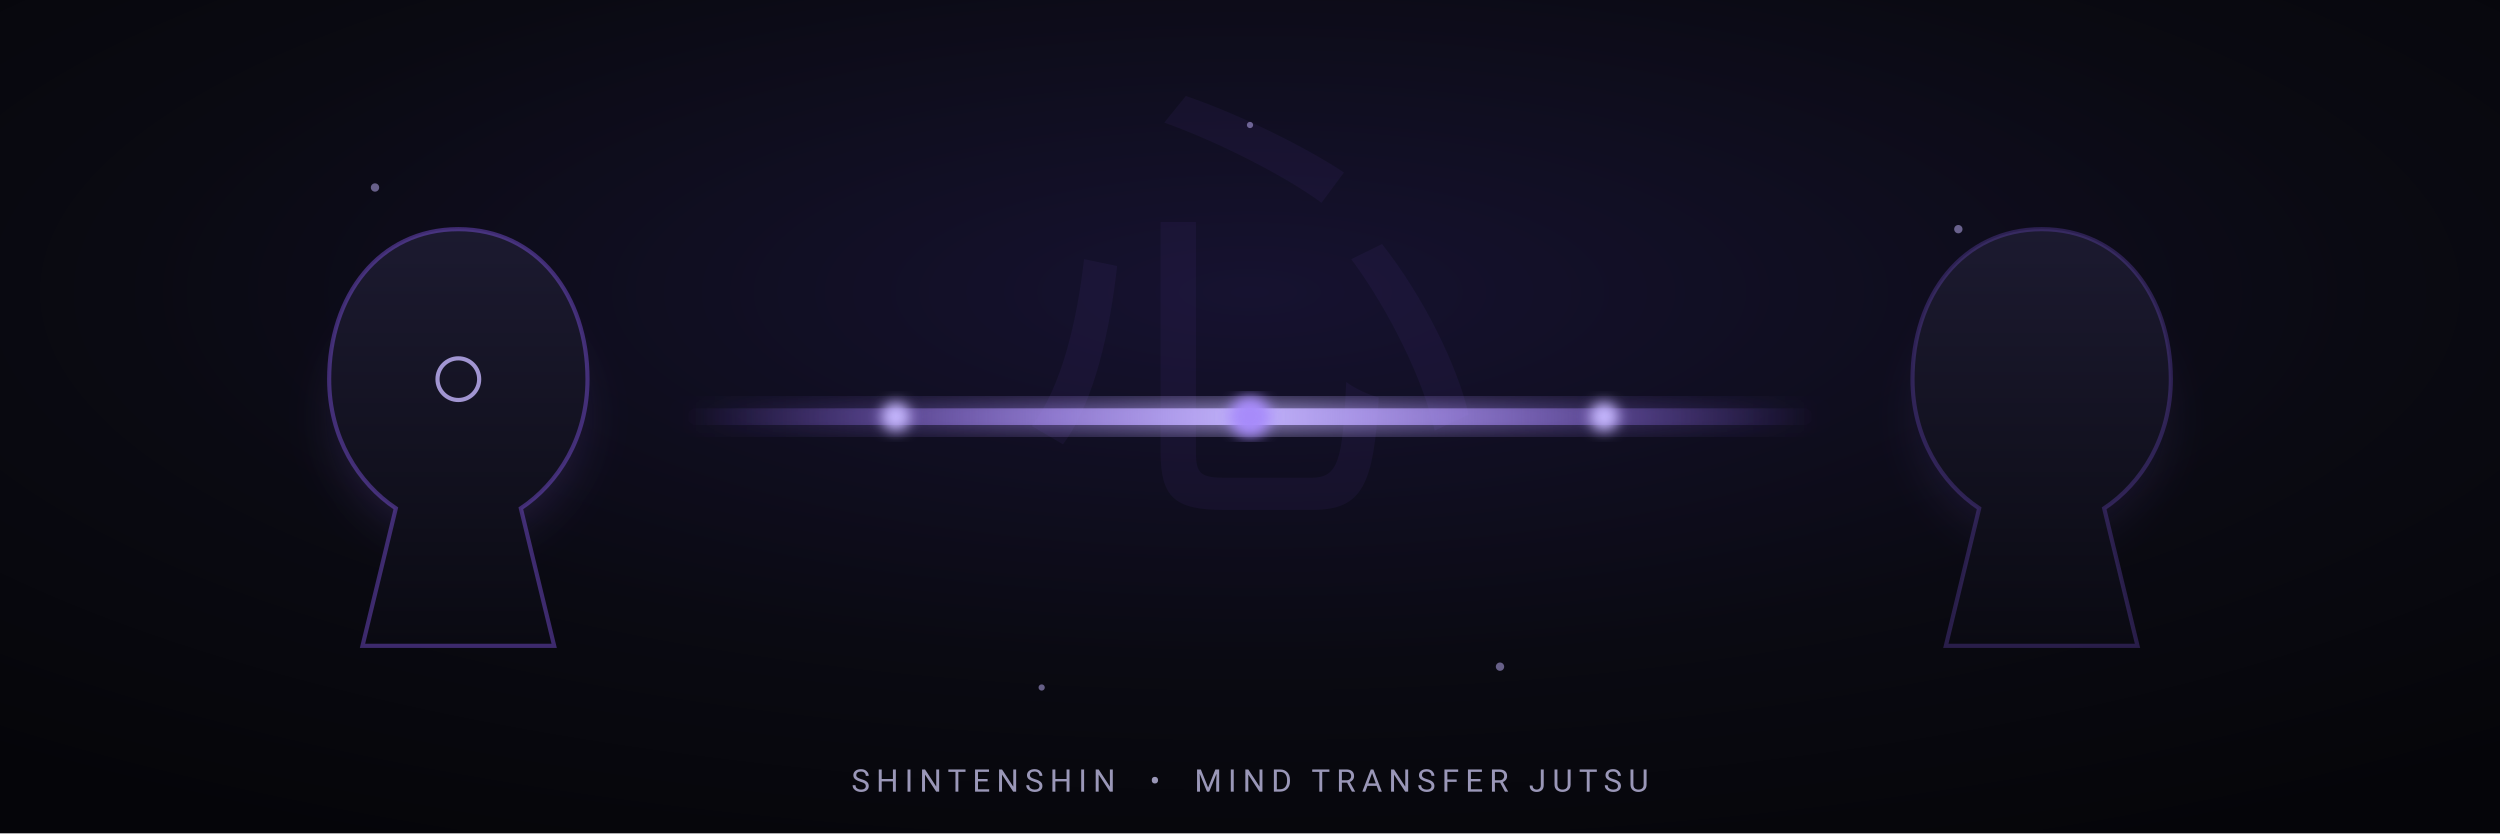
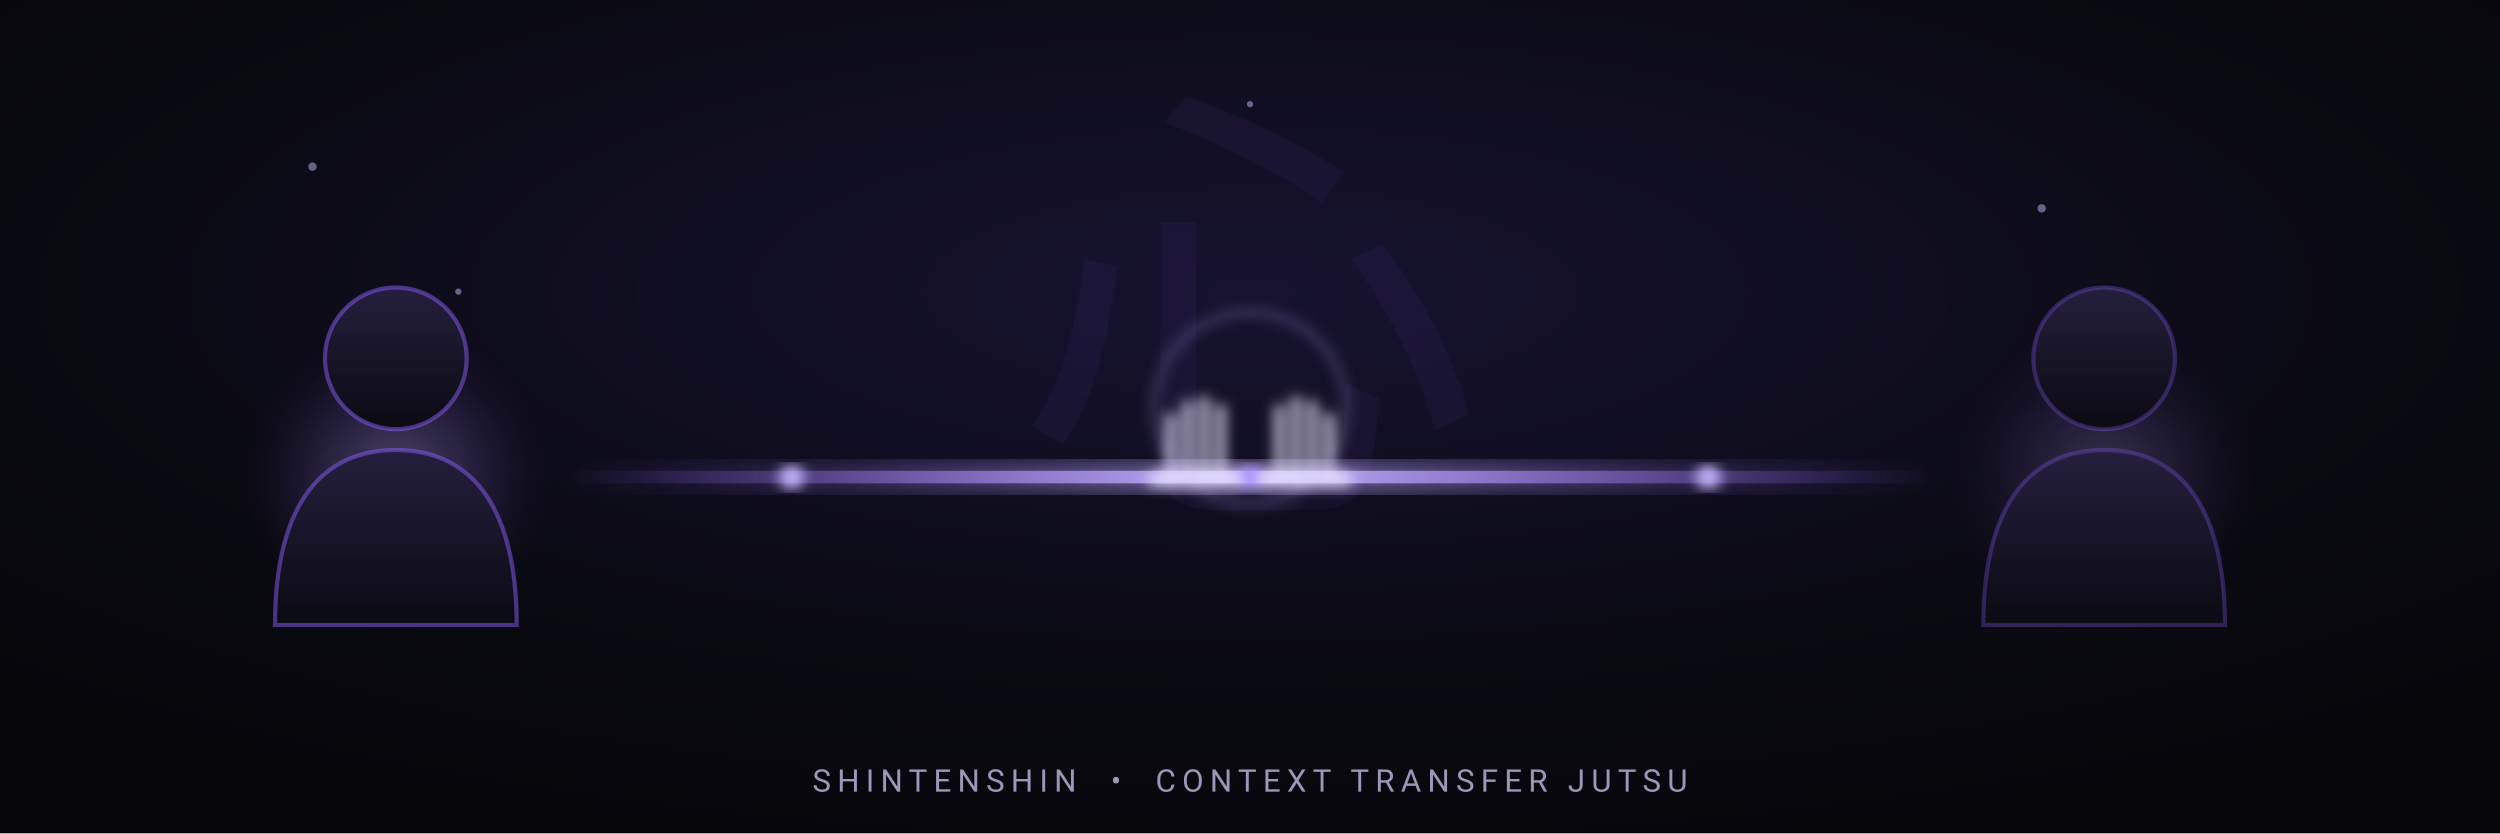
- <svg xmlns="http://www.w3.org/2000/svg" viewBox="0 0 1200 400" width="1200" height="400" role="img" aria-label="Shintenshin — two silhouettes joined by a chakra transfer arc">
+ <svg xmlns="http://www.w3.org/2000/svg" viewBox="0 0 1200 400" width="1200" height="400" role="img" aria-label="Shintenshin — a hand seal channels a conversation from one person to another">
  <defs>
    <radialGradient id="bg" cx="50%" cy="35%" r="75%">
      <stop offset="0%" stop-color="#161230" />
      <stop offset="60%" stop-color="#0a0a12" />
      <stop offset="100%" stop-color="#050509" />
    </radialGradient>
    <linearGradient id="beam" x1="0%" y1="0%" x2="100%" y2="0%">
      <stop offset="0%" stop-color="#8b5cf6" stop-opacity="0" />
      <stop offset="50%" stop-color="#c4b5fd" stop-opacity="0.95" />
      <stop offset="100%" stop-color="#8b5cf6" stop-opacity="0" />
    </linearGradient>
    <radialGradient id="glow" cx="50%" cy="50%" r="50%">
-       <stop offset="0%" stop-color="#c4b5fd" stop-opacity="0.9" />
+       <stop offset="0%" stop-color="#c4b5fd" stop-opacity="0.95" />
      <stop offset="100%" stop-color="#8b5cf6" stop-opacity="0" />
    </radialGradient>
    <filter id="blur1">
      <feGaussianBlur stdDeviation="8" />
    </filter>
    <filter id="blur2">
      <feGaussianBlur stdDeviation="3" />
    </filter>
-     <linearGradient id="silhouette" x1="0%" y1="0%" x2="0%" y2="100%">
-       <stop offset="0%" stop-color="#1c1a30" />
+     <linearGradient id="person" x1="0%" y1="0%" x2="0%" y2="100%">
+       <stop offset="0%" stop-color="#241f3d" />
      <stop offset="100%" stop-color="#0a0a12" />
    </linearGradient>
  </defs>
  <rect width="1200" height="400" fill="url(#bg)" />
-   <text x="600" y="230" text-anchor="middle" font-family="serif" font-size="220" fill="#8b5cf6" opacity="0.06">心</text>
+   <text x="600" y="230" text-anchor="middle" font-family="serif" font-size="220" fill="#8b5cf6" opacity="0.055">心</text>
  <g fill="#c4b5fd" opacity="0.5">
-     <circle cx="180" cy="90" r="2" />
-     <circle cx="260" cy="150" r="1.5" />
-     <circle cx="940" cy="110" r="2" />
-     <circle cx="1010" cy="180" r="1.5" />
-     <circle cx="600" cy="60" r="1.5" />
-     <circle cx="500" cy="330" r="1.5" />
-     <circle cx="720" cy="320" r="2" />
+     <circle cx="150" cy="80" r="2" />
+     <circle cx="220" cy="140" r="1.5" />
+     <circle cx="980" cy="100" r="2" />
+     <circle cx="1040" cy="170" r="1.5" />
+     <circle cx="600" cy="50" r="1.5" />
  </g>
-   <rect x="330" y="192" width="540" height="16" rx="8" fill="url(#beam)" filter="url(#blur1)" />
-   <rect x="330" y="196" width="540" height="8" rx="4" fill="url(#beam)" />
+   <rect x="270" y="222" width="660" height="14" rx="7" fill="url(#beam)" filter="url(#blur1)" />
+   <rect x="270" y="226" width="660" height="6" rx="3" fill="url(#beam)" />
  <g filter="url(#blur2)">
-     <circle cx="430" cy="200" r="7" fill="#c4b5fd" />
-     <circle cx="600" cy="200" r="10" fill="#a78bfa" />
-     <circle cx="770" cy="200" r="7" fill="#c4b5fd" />
+     <circle cx="380" cy="229" r="6" fill="#c4b5fd" />
+     <circle cx="600" cy="229" r="6" fill="#a78bfa" />
+     <circle cx="820" cy="229" r="6" fill="#c4b5fd" />
  </g>
-   <g transform="translate(220,200)">
-     <circle r="70" fill="url(#glow)" opacity="0.5" filter="url(#blur1)" />
-     <path d="M0,-90 C38,-90 62,-58 62,-18 C62,10 48,32 30,44 L46,110 L-46,110 L-30,44 C-48,32 -62,10 -62,-18 C-62,-58 -38,-90 0,-90 Z" fill="url(#silhouette)" stroke="#8b5cf6" stroke-opacity="0.4" stroke-width="2" />
-     <circle cx="0" cy="-18" r="10" fill="none" stroke="#c4b5fd" stroke-width="2" opacity="0.8" />
+   <g transform="translate(190,230)">
+     <circle r="66" fill="url(#glow)" opacity="0.4" filter="url(#blur1)" />
+     <circle cx="0" cy="-58" r="34" fill="url(#person)" stroke="#8b5cf6" stroke-opacity="0.5" stroke-width="2" />
+     <path d="M-58,70 C-58,10 -34,-14 0,-14 C34,-14 58,10 58,70 Z" fill="url(#person)" stroke="#8b5cf6" stroke-opacity="0.5" stroke-width="2" />
  </g>
-   <g transform="translate(980,200)">
-     <circle r="70" fill="url(#glow)" opacity="0.35" filter="url(#blur1)" />
-     <path d="M0,-90 C38,-90 62,-58 62,-18 C62,10 48,32 30,44 L46,110 L-46,110 L-30,44 C-48,32 -62,10 -62,-18 C-62,-58 -38,-90 0,-90 Z" fill="url(#silhouette)" stroke="#8b5cf6" stroke-opacity="0.25" stroke-width="2" />
+   <g transform="translate(1010,230)">
+     <circle r="66" fill="url(#glow)" opacity="0.28" filter="url(#blur1)" />
+     <circle cx="0" cy="-58" r="34" fill="url(#person)" stroke="#8b5cf6" stroke-opacity="0.3" stroke-width="2" />
+     <path d="M-58,70 C-58,10 -34,-14 0,-14 C34,-14 58,10 58,70 Z" fill="url(#person)" stroke="#8b5cf6" stroke-opacity="0.3" stroke-width="2" />
  </g>
-   <text x="600" y="380" text-anchor="middle" font-family="-apple-system,Segoe UI,Roboto,sans-serif" font-size="15" letter-spacing="3" fill="#9a97b8">SHINTENSHIN  •  MIND TRANSFER JUTSU</text>
+   <g transform="translate(600,196)" filter="url(#blur2)" opacity="0.95">
+     <g fill="none" stroke="#e9e4ff" stroke-width="4" stroke-linecap="round">
+       <path d="M-38,34 L-38,4 M-30,34 L-30,-2 M-22,34 L-22,-4 M-14,34 L-14,0" />
+       <path d="M-46,34 L-6,34" stroke-width="6" />
+       <path d="M38,34 L38,4 M30,34 L30,-2 M22,34 L22,-4 M14,34 L14,0" />
+       <path d="M46,34 L6,34" stroke-width="6" />
+     </g>
+     <circle r="46" fill="none" stroke="#c4b5fd" stroke-width="1.5" opacity="0.6" />
+   </g>
+   <text x="600" y="380" text-anchor="middle" font-family="-apple-system,Segoe UI,Roboto,sans-serif" font-size="15" letter-spacing="3" fill="#9a97b8">SHINTENSHIN  •  CONTEXT TRANSFER JUTSU</text>
</svg>
